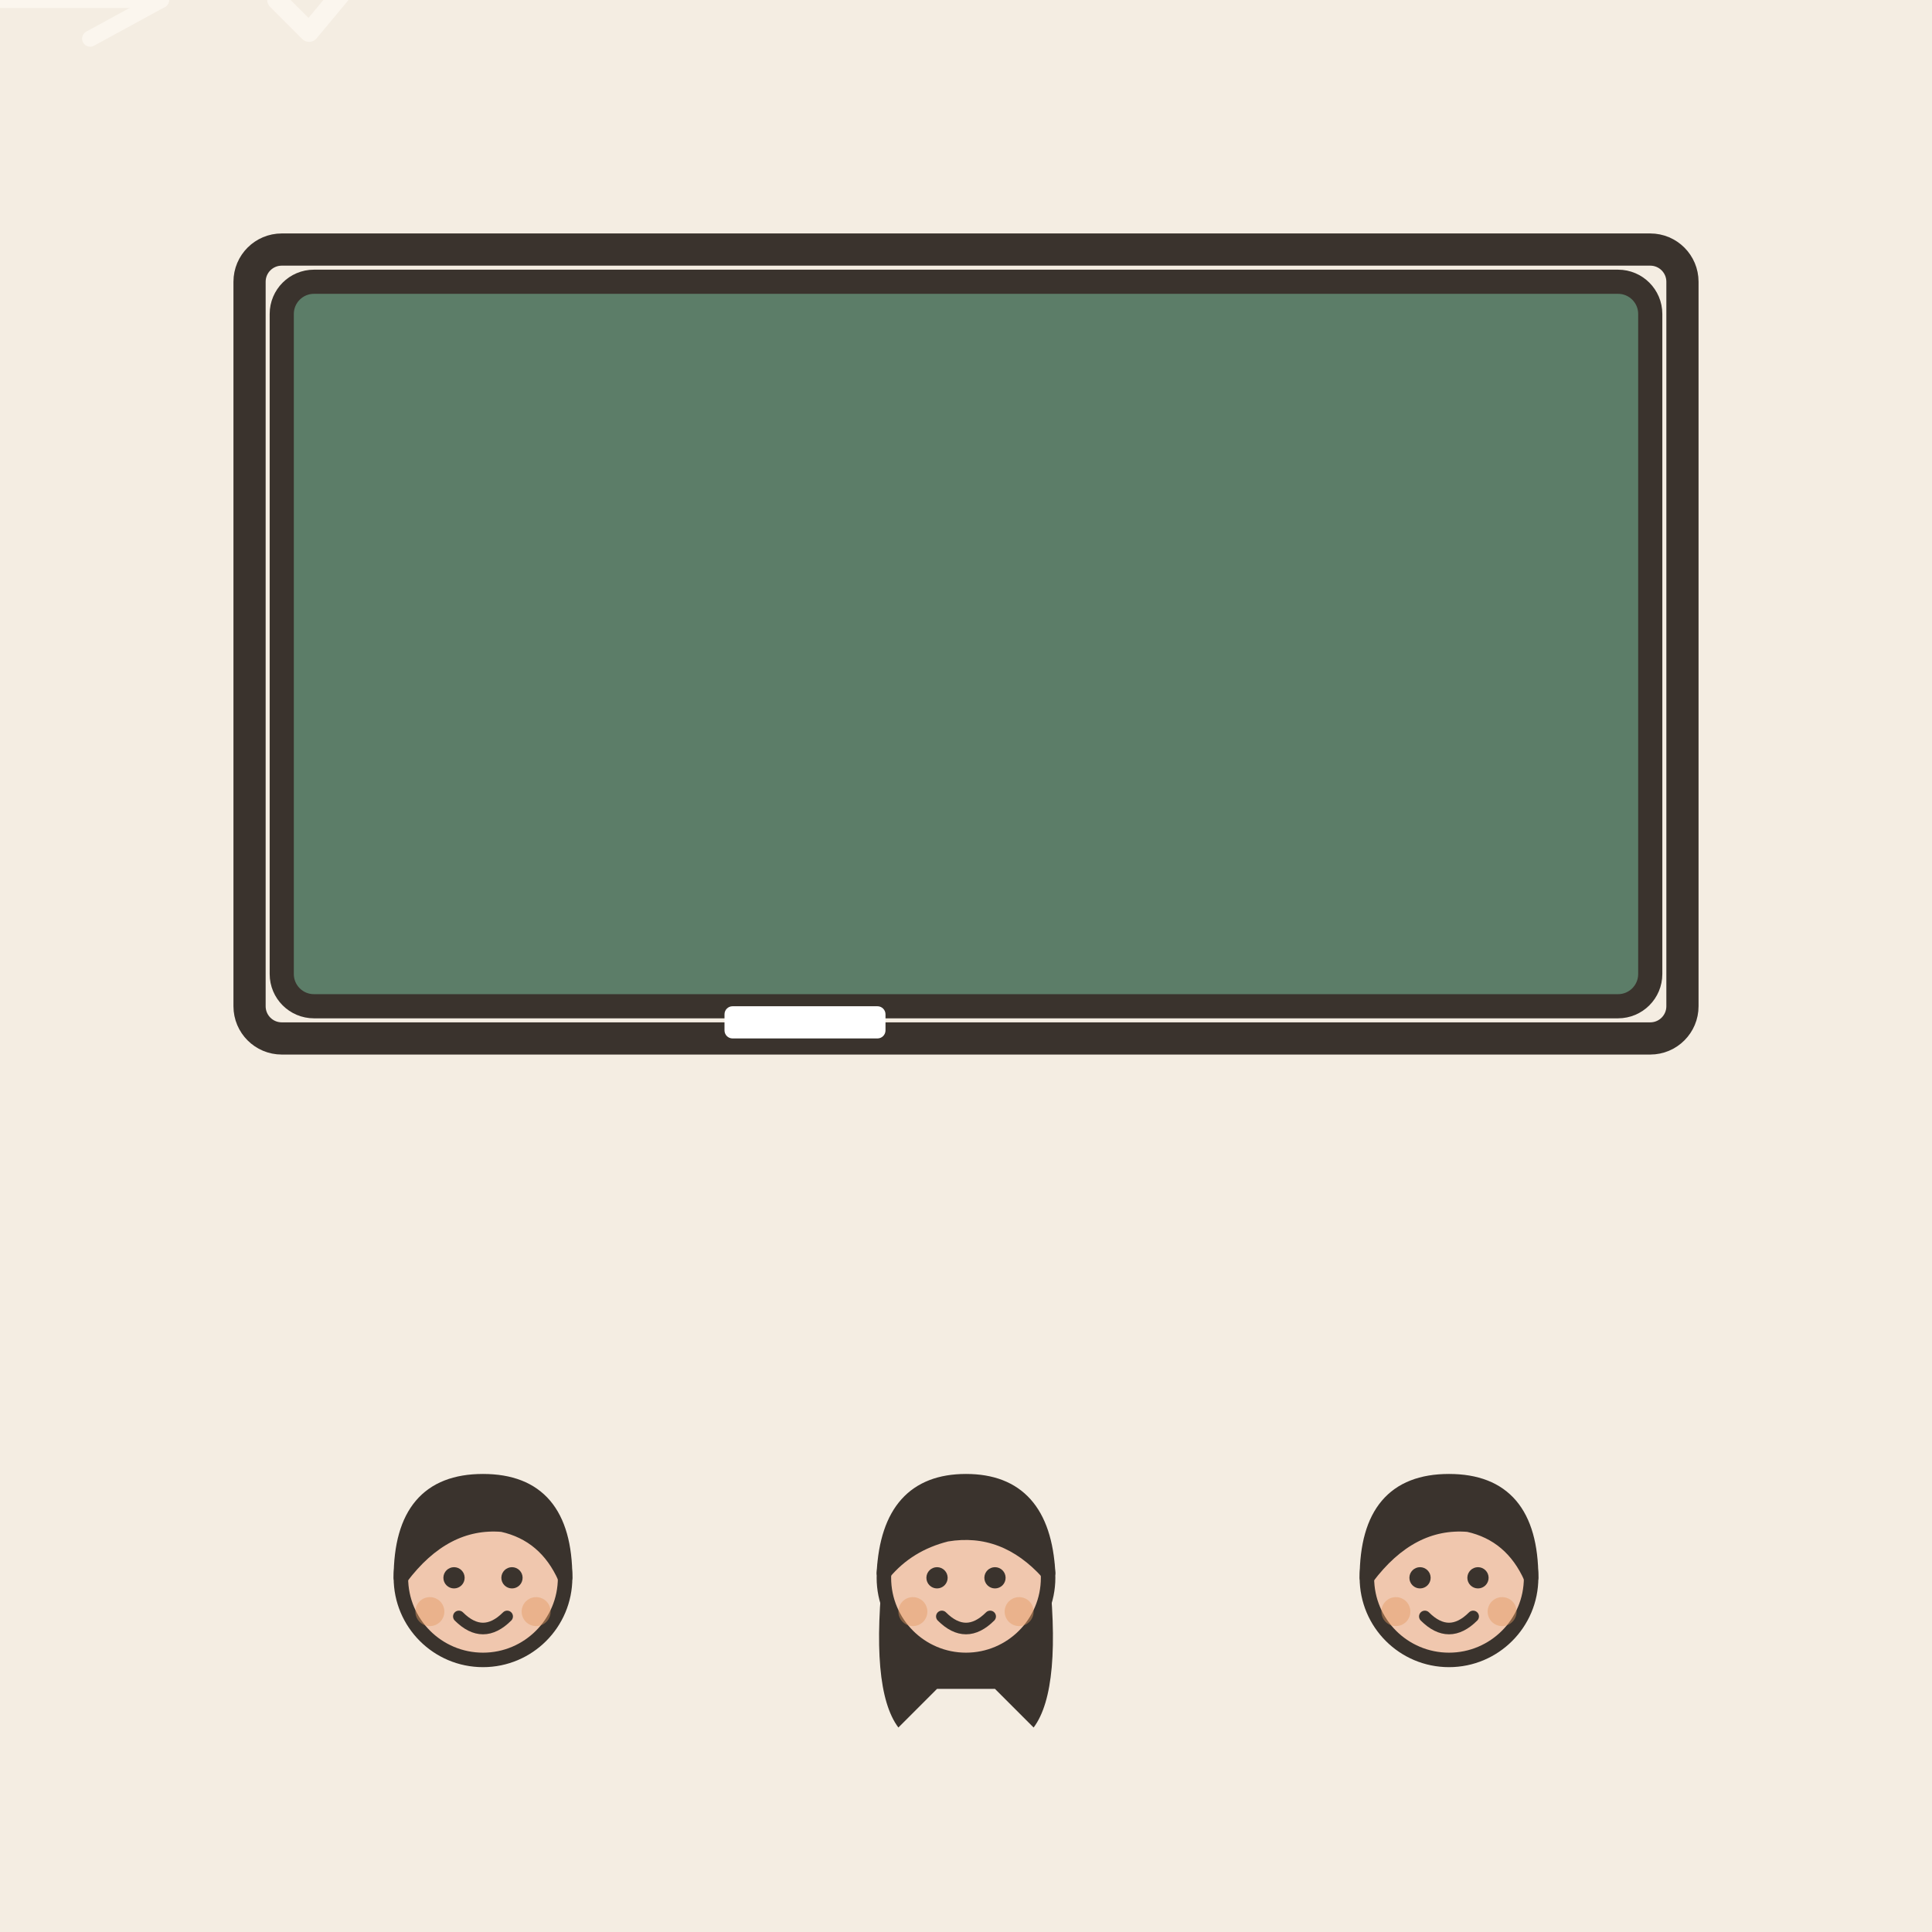
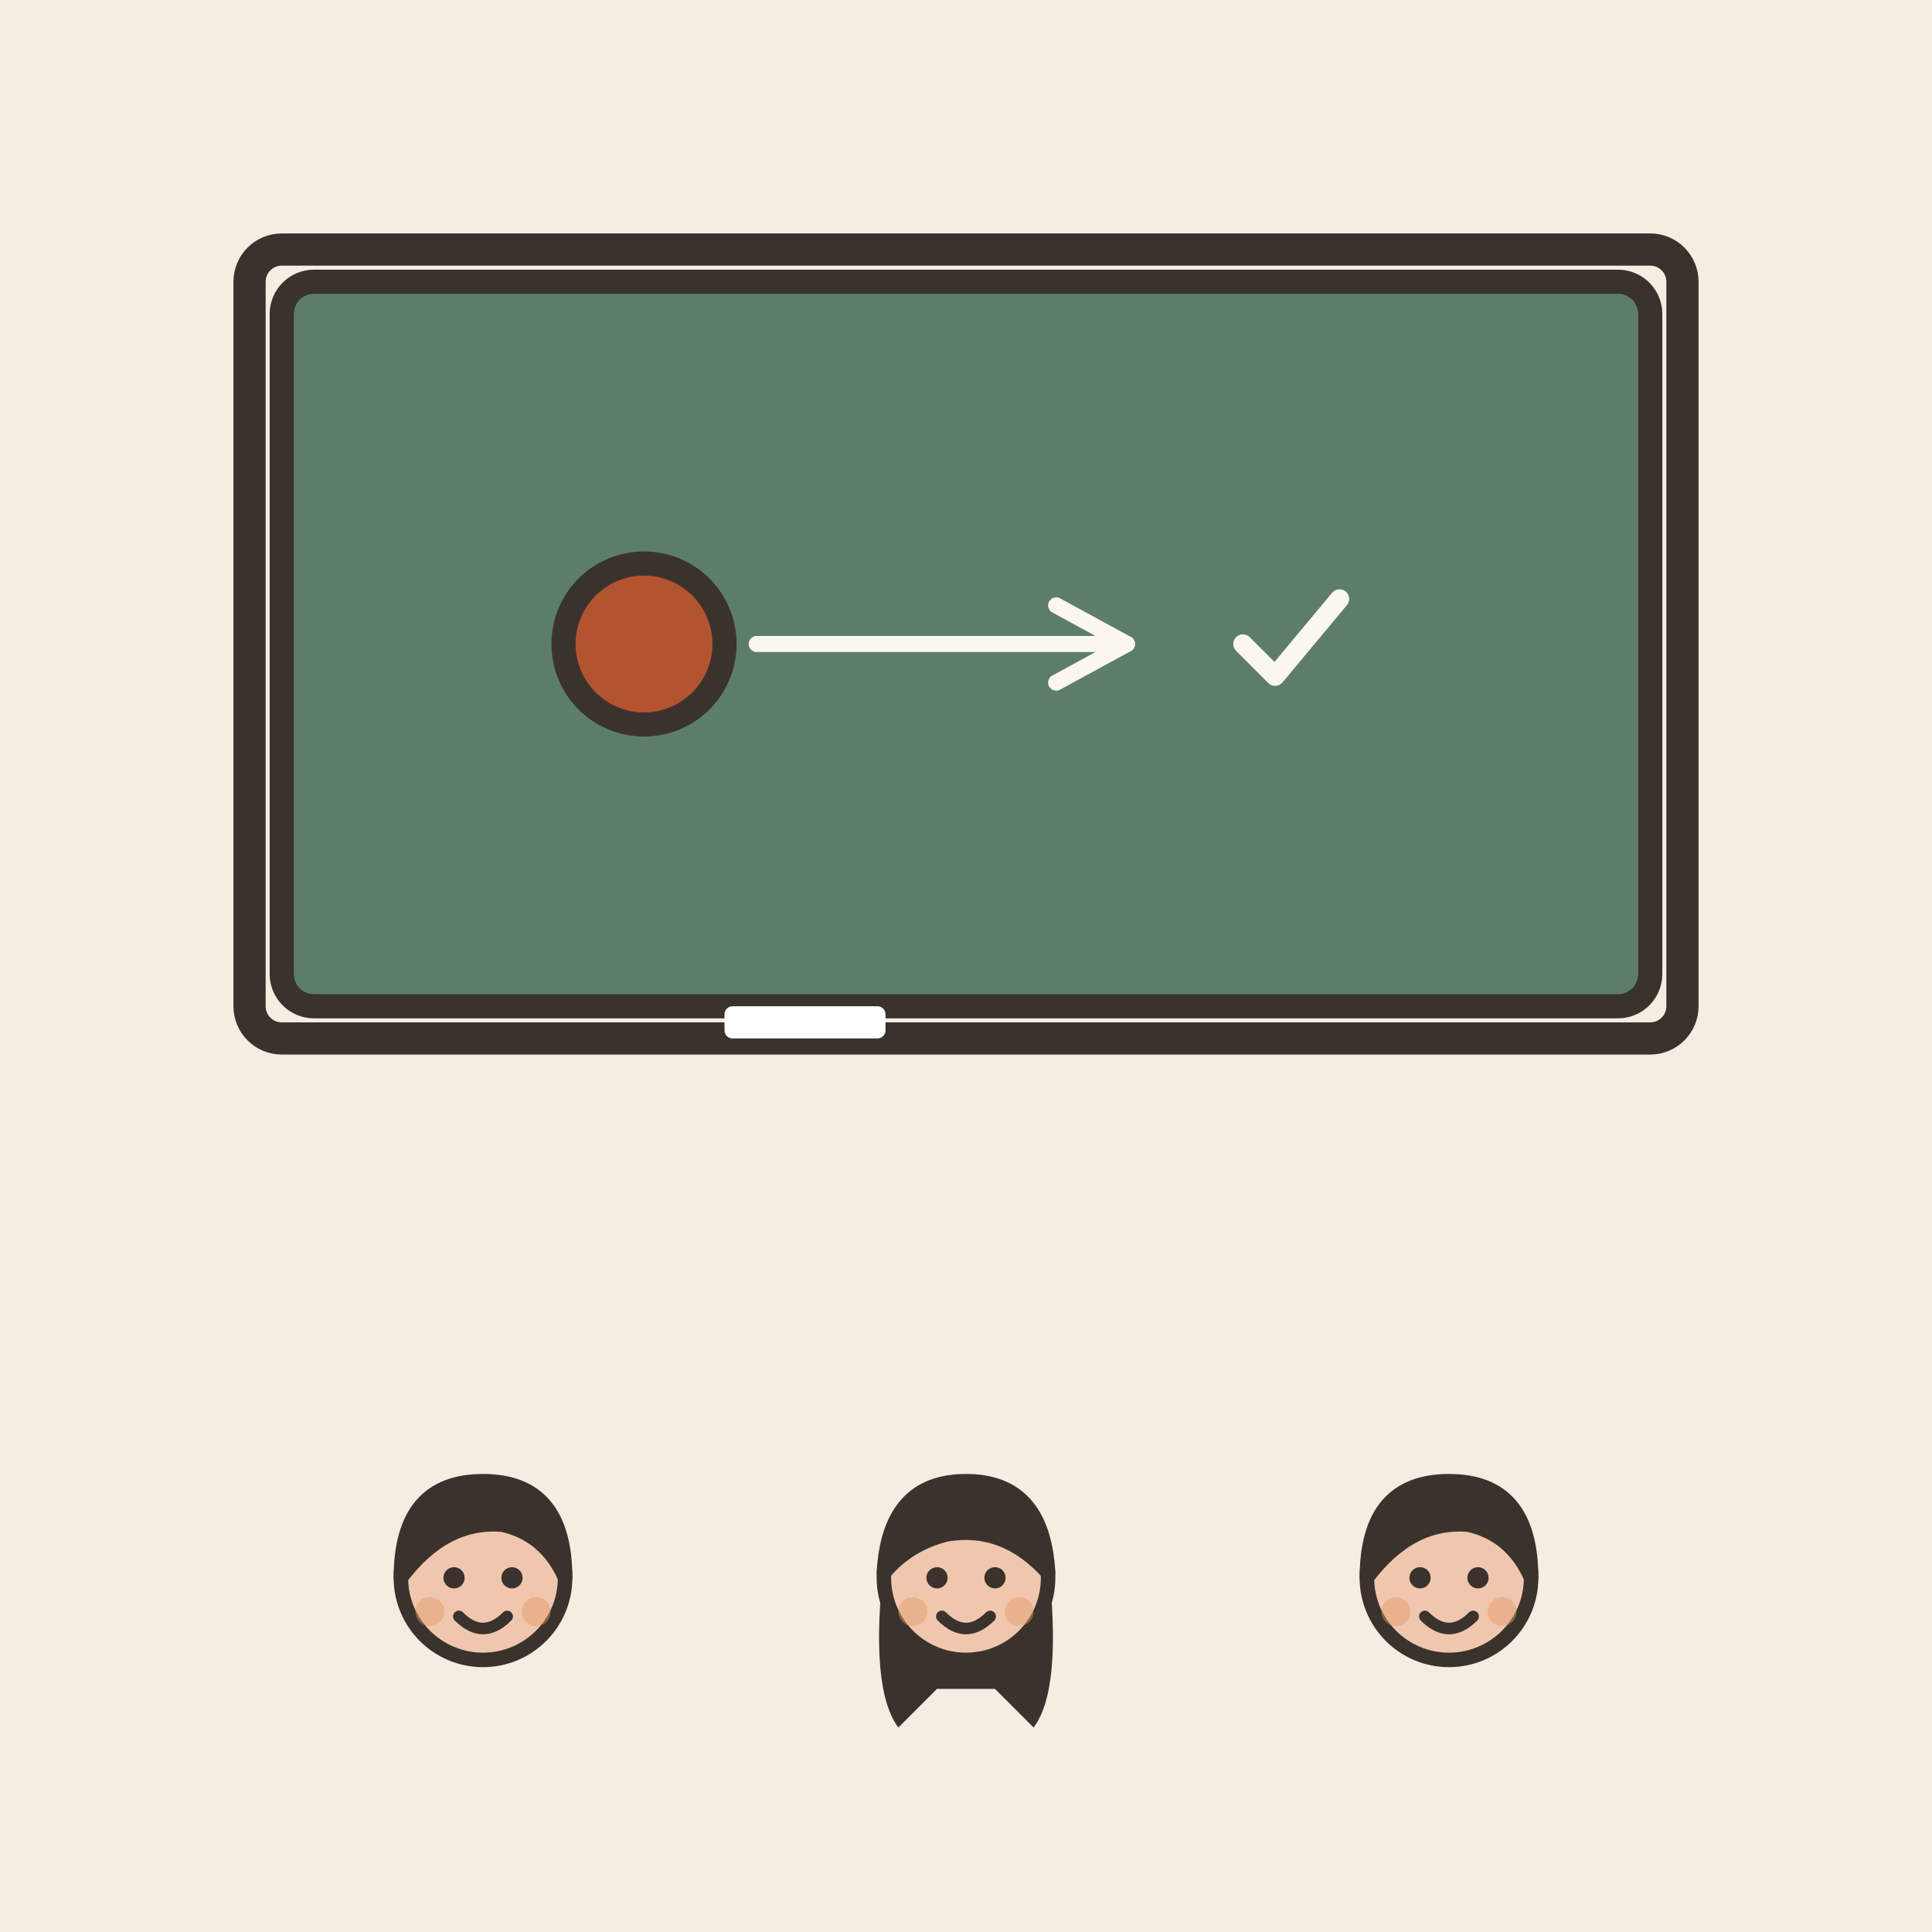
<svg xmlns="http://www.w3.org/2000/svg" viewBox="0 0 240 240" data-style="editorial">
  <rect width="240" height="240" fill="#F4EDE2" />
  <rect x="35" y="35" width="170" height="90" rx="4" fill="#5C7D68" stroke="#3A332D" stroke-width="3" stroke-linecap="round" stroke-linejoin="round" />
  <rect x="31" y="31" width="178" height="98" rx="4" fill="none" stroke="#3A332D" stroke-linecap="round" stroke-linejoin="round" stroke-width="4" />
-   <g transform="translate(0 0)">
-     <circle cx="-40" cy="0" r="10" fill="#B4532F" stroke="#3A332D" stroke-width="3" stroke-linecap="round" stroke-linejoin="round" />
-     <path d="M-26 0L20 0" stroke="#FBF6EE" stroke-width="2" stroke-linecap="round" fill="none" />
-     <path d="M11.2 4.8L20 0L11.2 -4.8" fill="none" stroke="#FBF6EE" stroke-width="2" stroke-linecap="round" stroke-linejoin="round" />
-     <g transform="translate(40 0) scale(0.4 0.4)">
-       <path d="M-14 0l10 10l20 -24" fill="none" stroke="#FBF6EE" stroke-width="6" stroke-linecap="round" stroke-linejoin="round" />
+   <g transform="translate(120 80)">
+     <g transform="translate(0 0)">
+       <circle cx="-40" cy="0" r="10" fill="#B4532F" stroke="#3A332D" stroke-width="3" stroke-linecap="round" stroke-linejoin="round" />
+       <path d="M-26 0L20 0" stroke="#FBF6EE" stroke-width="2" stroke-linecap="round" fill="none" />
+       <path d="M11.2 4.8L20 0L11.2 -4.8" fill="none" stroke="#FBF6EE" stroke-width="2" stroke-linecap="round" stroke-linejoin="round" />
+       <g transform="translate(40 0) scale(0.4 0.4)">
+         <path d="M-14 0l10 10l20 -24" fill="none" stroke="#FBF6EE" stroke-width="6" stroke-linecap="round" stroke-linejoin="round" />
+       </g>
    </g>
  </g>
  <rect x="90" y="125" width="20" height="4" rx="1" fill="#FFFFFF" />
  <g transform="translate(60 256.6) scale(0.6 0.6)">
    <circle cx="0" cy="-101" r="17" fill="#F0C7AE" stroke="#3A332D" stroke-width="3" stroke-linecap="round" stroke-linejoin="round" />
    <path d="M-17 -101Q-17 -121 0 -121Q17 -121 17 -101Q13 -110 4 -112Q-8 -113 -17 -101Z" fill="#3A332D" stroke="#3A332D" stroke-width="3" stroke-linecap="round" stroke-linejoin="round" />
    <circle cx="-6" cy="-101" r="2.2" fill="#3A332D" />
    <circle cx="6" cy="-101" r="2.2" fill="#3A332D" />
    <path d="M-5 -93Q0 -88 5 -93" fill="none" stroke="#3A332D" stroke-width="2.4" stroke-linecap="round" stroke-linejoin="round" />
    <circle cx="-11" cy="-94" r="3" fill="#E39A62" opacity="0.45" />
    <circle cx="11" cy="-94" r="3" fill="#E39A62" opacity="0.45" />
  </g>
  <g transform="translate(120 256.6) scale(0.6 0.6)">
    <path d="M-17 -104Q-20 -78 -14 -70L-6 -78L6 -78L14 -70Q20 -78 17 -104Z" fill="#3A332D" />
    <circle cx="0" cy="-101" r="17" fill="#F0C7AE" stroke="#3A332D" stroke-width="3" stroke-linecap="round" stroke-linejoin="round" />
    <path d="M-17 -102Q-16 -121 0 -121Q16 -121 17 -102Q8 -112 -4 -110Q-12 -108 -17 -102Z" fill="#3A332D" stroke="#3A332D" stroke-width="3" stroke-linecap="round" stroke-linejoin="round" />
    <circle cx="-6" cy="-101" r="2.2" fill="#3A332D" />
    <circle cx="6" cy="-101" r="2.2" fill="#3A332D" />
    <path d="M-5 -93Q0 -88 5 -93" fill="none" stroke="#3A332D" stroke-width="2.4" stroke-linecap="round" stroke-linejoin="round" />
    <circle cx="-11" cy="-94" r="3" fill="#E39A62" opacity="0.45" />
    <circle cx="11" cy="-94" r="3" fill="#E39A62" opacity="0.45" />
  </g>
  <g transform="translate(180 256.6) scale(0.6 0.6)">
    <circle cx="0" cy="-101" r="17" fill="#F0C7AE" stroke="#3A332D" stroke-width="3" stroke-linecap="round" stroke-linejoin="round" />
    <path d="M-17 -101Q-17 -121 0 -121Q17 -121 17 -101Q13 -110 4 -112Q-8 -113 -17 -101Z" fill="#3A332D" stroke="#3A332D" stroke-width="3" stroke-linecap="round" stroke-linejoin="round" />
    <circle cx="-6" cy="-101" r="2.2" fill="#3A332D" />
    <circle cx="6" cy="-101" r="2.2" fill="#3A332D" />
    <path d="M-5 -93Q0 -88 5 -93" fill="none" stroke="#3A332D" stroke-width="2.4" stroke-linecap="round" stroke-linejoin="round" />
    <circle cx="-11" cy="-94" r="3" fill="#E39A62" opacity="0.45" />
    <circle cx="11" cy="-94" r="3" fill="#E39A62" opacity="0.45" />
  </g>
</svg>
